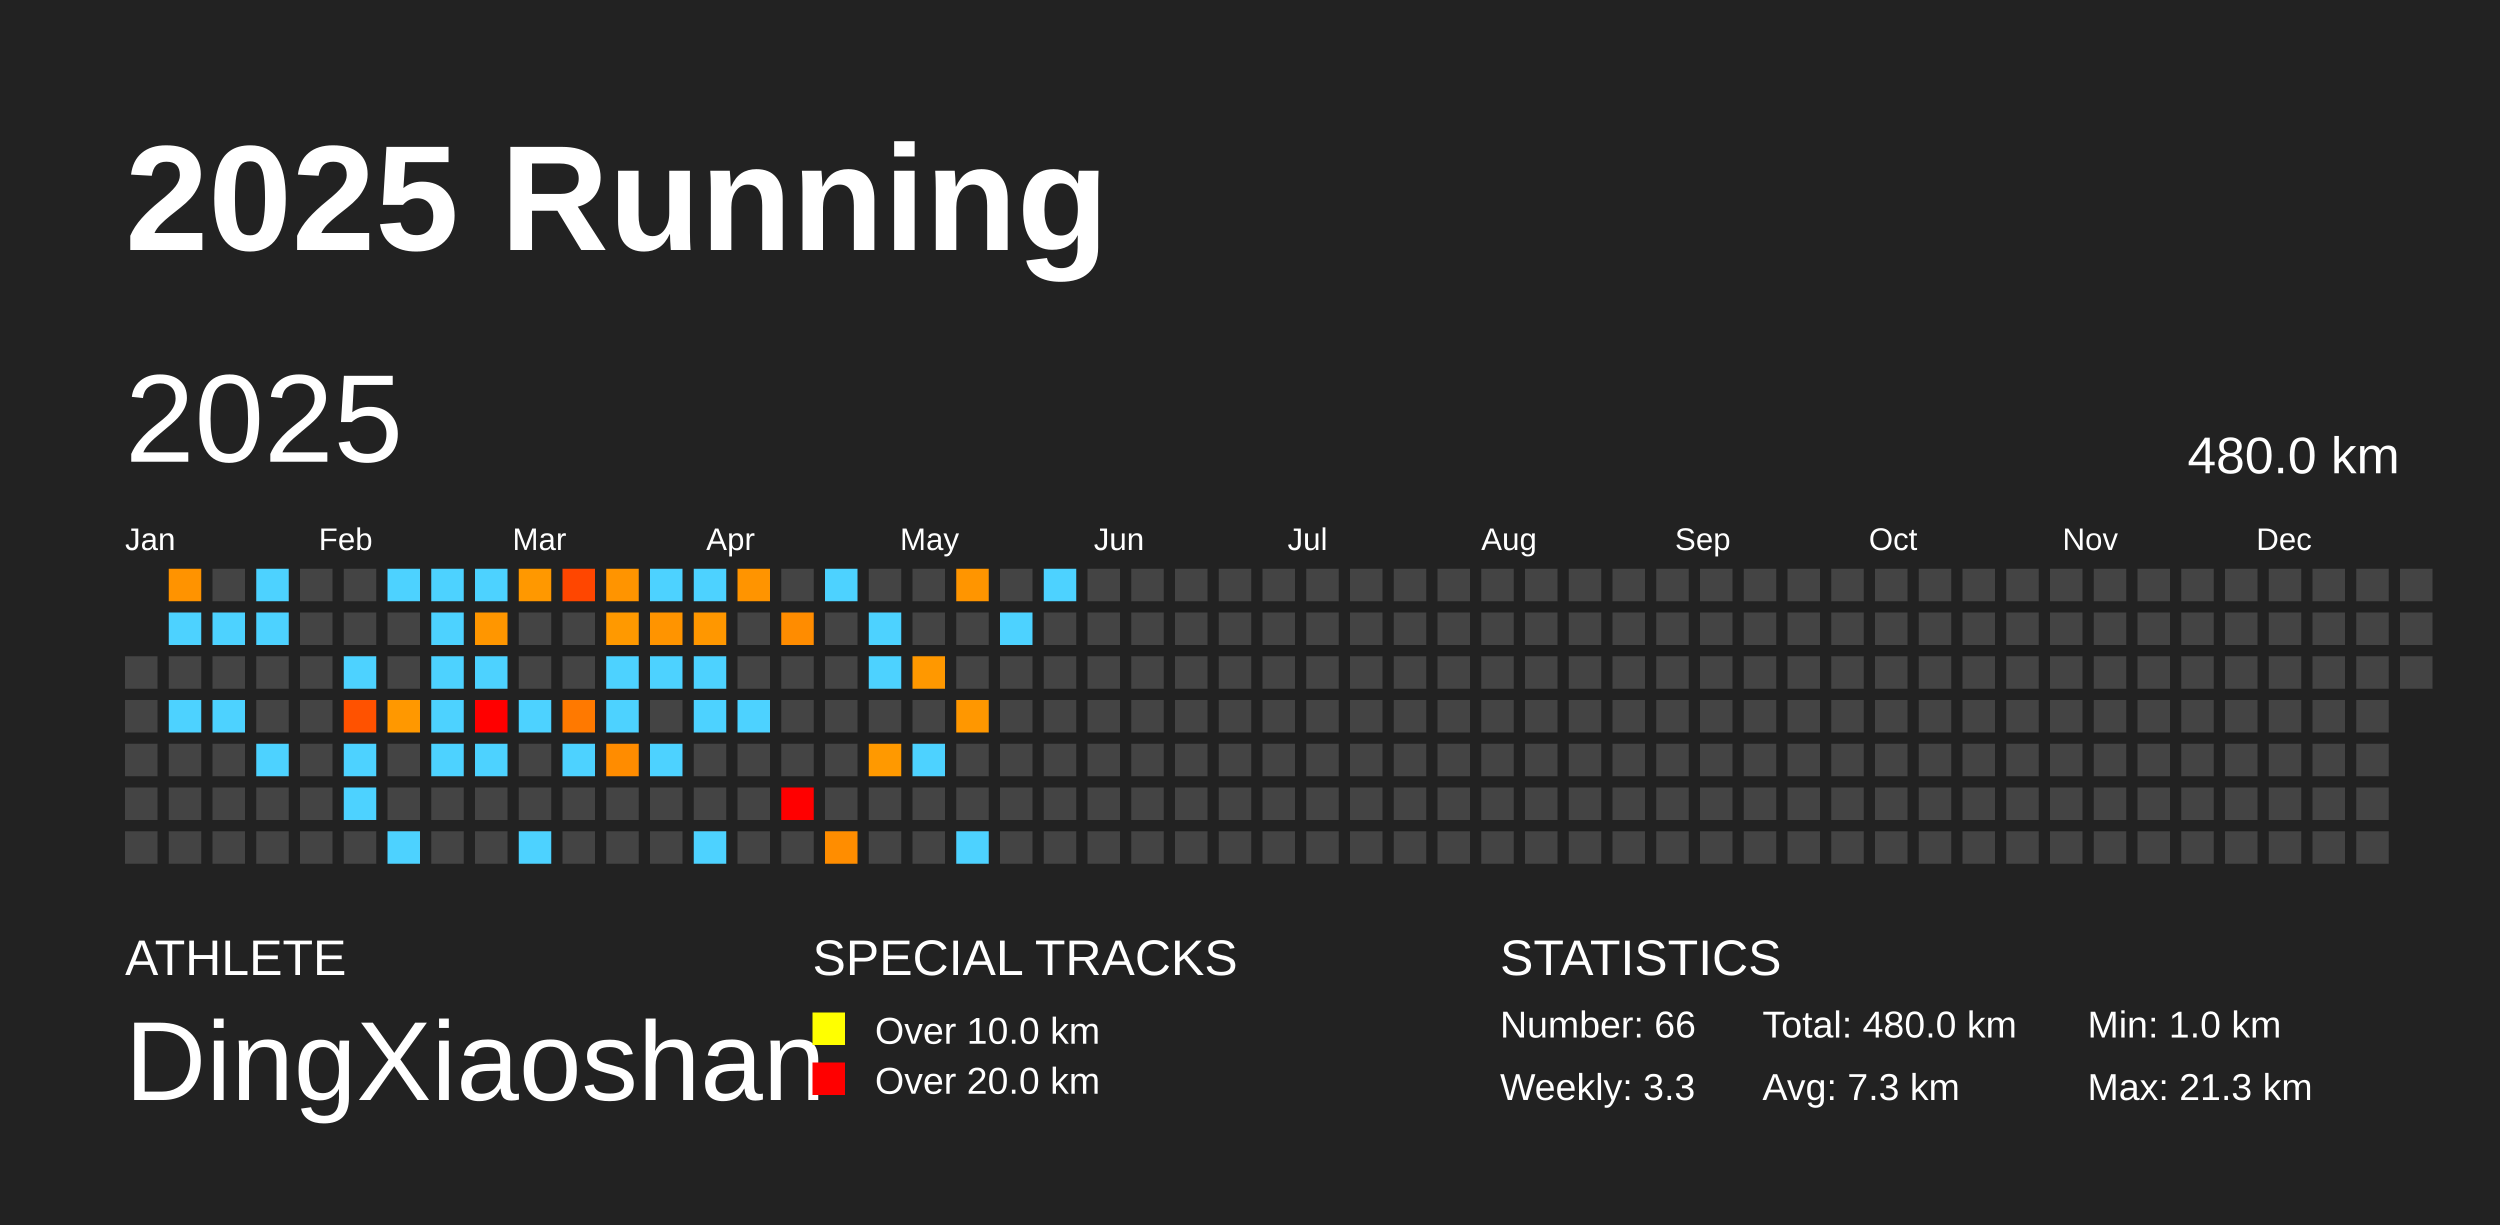
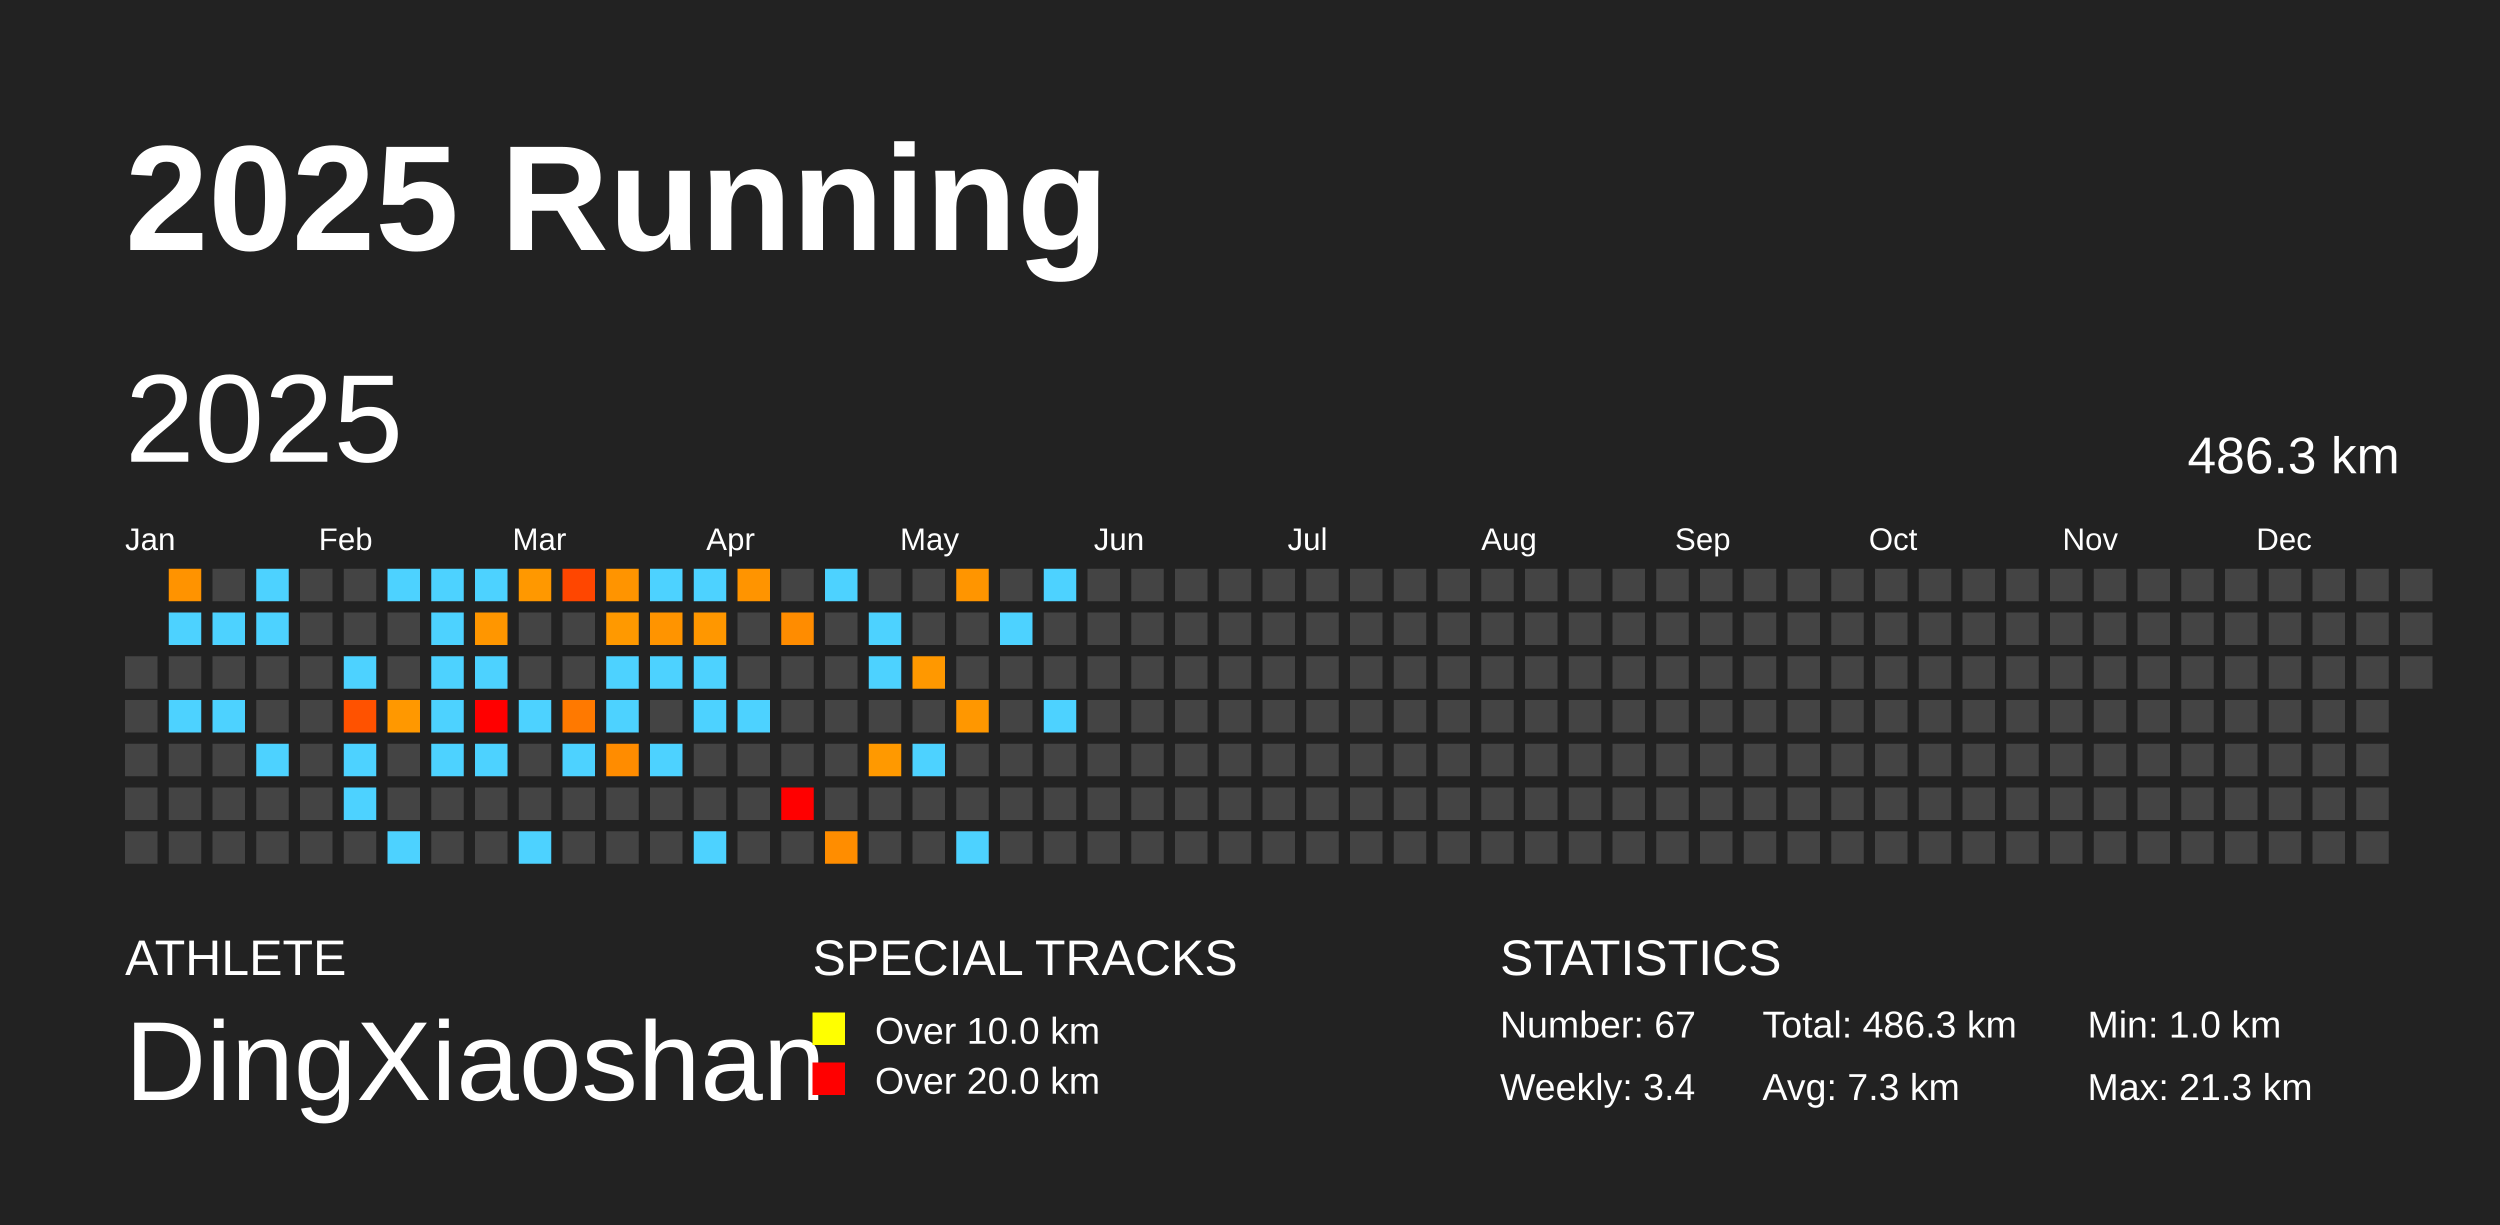
<svg xmlns="http://www.w3.org/2000/svg" baseProfile="full" height="98mm" version="1.1" viewBox="0,0,200,98" width="200mm">
  <defs />
  <rect fill="#222222" height="98" width="200" x="0" y="0" />
  <text fill="#FFFFFF" style="font-size:12px; font-family:Arial; font-weight:bold;" x="10" y="20">2025 Running</text>
  <text fill="#FFFFFF" style="font-size:4px; font-family:Arial" x="10" y="78">ATHLETE</text>
  <text fill="#FFFFFF" style="font-size:9px; font-family:Arial" x="10" y="88">DingXiaoshan</text>
  <text fill="#FFFFFF" style="font-size:4px; font-family:Arial" x="65" y="78">SPECIAL TRACKS</text>
  <rect fill="yellow" height="2.6" width="2.6" x="65" y="81" />
  <text fill="#FFFFFF" style="font-size:3px; font-family:Arial" x="70" y="83.5">Over 10.0 km</text>
  <rect fill="red" height="2.6" width="2.6" x="65" y="85" />
  <text fill="#FFFFFF" style="font-size:3px; font-family:Arial" x="70" y="87.5">Over 20.0 km</text>
  <text fill="#FFFFFF" style="font-size:4px; font-family:Arial" x="120" y="78">STATISTICS</text>
-   <text fill="#FFFFFF" style="font-size:3px; font-family:Arial" x="120" y="83">Number: 66</text>
-   <text fill="#FFFFFF" style="font-size:3px; font-family:Arial" x="120" y="88">Weekly: 3.3</text>
-   <text fill="#FFFFFF" style="font-size:3px; font-family:Arial" x="141" y="83">Total: 480.0 km</text>
+   <text fill="#FFFFFF" style="font-size:3px; font-family:Arial" x="120" y="83">Number: 67</text>
+   <text fill="#FFFFFF" style="font-size:3px; font-family:Arial" x="120" y="88">Weekly: 3.4</text>
+   <text fill="#FFFFFF" style="font-size:3px; font-family:Arial" x="141" y="83">Total: 486.3 km</text>
  <text fill="#FFFFFF" style="font-size:3px; font-family:Arial" x="141" y="88">Avg: 7.3 km</text>
  <text fill="#FFFFFF" style="font-size:3px; font-family:Arial" x="167" y="83">Min: 1.0 km</text>
  <text fill="#FFFFFF" style="font-size:3px; font-family:Arial" x="167" y="88">Max: 21.3 km</text>
  <text dominant-baseline="hanging" fill="#FFFFFF" style="font-size:10.0px; font-family:Arial;" x="10" y="30">2025</text>
-   <text dominant-baseline="hanging" fill="#FFFFFF" style="font-size:4.125px; font-family:Arial;" x="175" y="35">480.0 km</text>
+   <text dominant-baseline="hanging" fill="#FFFFFF" style="font-size:4.125px; font-family:Arial;" x="175" y="35">486.3 km</text>
  <text fill="#FFFFFF" style="font-size:2.5px; font-family:Arial" x="10.0" y="44">Jan</text>
  <text fill="#FFFFFF" style="font-size:2.5px; font-family:Arial" x="25.5" y="44">Feb</text>
  <text fill="#FFFFFF" style="font-size:2.5px; font-family:Arial" x="41.0" y="44">Mar</text>
  <text fill="#FFFFFF" style="font-size:2.5px; font-family:Arial" x="56.5" y="44">Apr</text>
  <text fill="#FFFFFF" style="font-size:2.5px; font-family:Arial" x="72.0" y="44">May</text>
  <text fill="#FFFFFF" style="font-size:2.5px; font-family:Arial" x="87.5" y="44">Jun</text>
  <text fill="#FFFFFF" style="font-size:2.5px; font-family:Arial" x="103.0" y="44">Jul</text>
  <text fill="#FFFFFF" style="font-size:2.5px; font-family:Arial" x="118.5" y="44">Aug</text>
  <text fill="#FFFFFF" style="font-size:2.5px; font-family:Arial" x="134.0" y="44">Sep</text>
  <text fill="#FFFFFF" style="font-size:2.5px; font-family:Arial" x="149.5" y="44">Oct</text>
  <text fill="#FFFFFF" style="font-size:2.5px; font-family:Arial" x="165.0" y="44">Nov</text>
  <text fill="#FFFFFF" style="font-size:2.5px; font-family:Arial" x="180.5" y="44">Dec</text>
  <rect fill="#444444" height="2.6" width="2.6" x="10.0" y="52.5" />
  <rect fill="#444444" height="2.6" width="2.6" x="10.0" y="56.0" />
  <rect fill="#444444" height="2.6" width="2.6" x="10.0" y="59.5" />
  <rect fill="#444444" height="2.6" width="2.6" x="10.0" y="63.0" />
  <rect fill="#444444" height="2.6" width="2.6" x="10.0" y="66.5" />
  <rect fill="#ff9300" height="2.6" width="2.6" x="13.5" y="45.5" />
  <rect fill="#4dd2ff" height="2.6" width="2.6" x="13.5" y="49.0" />
  <rect fill="#444444" height="2.6" width="2.6" x="13.5" y="52.5" />
  <rect fill="#4dd2ff" height="2.6" width="2.6" x="13.5" y="56.0" />
  <rect fill="#444444" height="2.6" width="2.6" x="13.5" y="59.5" />
  <rect fill="#444444" height="2.6" width="2.6" x="13.5" y="63.0" />
  <rect fill="#444444" height="2.6" width="2.6" x="13.5" y="66.5" />
  <rect fill="#444444" height="2.6" width="2.6" x="17.0" y="45.5" />
  <rect fill="#4dd2ff" height="2.6" width="2.6" x="17.0" y="49.0" />
  <rect fill="#444444" height="2.6" width="2.6" x="17.0" y="52.5" />
  <rect fill="#4dd2ff" height="2.6" width="2.6" x="17.0" y="56.0" />
  <rect fill="#444444" height="2.6" width="2.6" x="17.0" y="59.5" />
  <rect fill="#444444" height="2.6" width="2.6" x="17.0" y="63.0" />
  <rect fill="#444444" height="2.6" width="2.6" x="17.0" y="66.5" />
  <rect fill="#4dd2ff" height="2.6" width="2.6" x="20.5" y="45.5" />
  <rect fill="#4dd2ff" height="2.6" width="2.6" x="20.5" y="49.0" />
  <rect fill="#444444" height="2.6" width="2.6" x="20.5" y="52.5" />
  <rect fill="#444444" height="2.6" width="2.6" x="20.5" y="56.0" />
  <rect fill="#4dd2ff" height="2.6" width="2.6" x="20.5" y="59.5" />
  <rect fill="#444444" height="2.6" width="2.6" x="20.5" y="63.0" />
  <rect fill="#444444" height="2.6" width="2.6" x="20.5" y="66.5" />
  <rect fill="#444444" height="2.6" width="2.6" x="24.0" y="45.5" />
  <rect fill="#444444" height="2.6" width="2.6" x="24.0" y="49.0" />
  <rect fill="#444444" height="2.6" width="2.6" x="24.0" y="52.5" />
  <rect fill="#444444" height="2.6" width="2.6" x="24.0" y="56.0" />
  <rect fill="#444444" height="2.6" width="2.6" x="24.0" y="59.5" />
  <rect fill="#444444" height="2.6" width="2.6" x="24.0" y="63.0" />
  <rect fill="#444444" height="2.6" width="2.6" x="24.0" y="66.5" />
  <rect fill="#444444" height="2.6" width="2.6" x="27.5" y="45.5" />
  <rect fill="#444444" height="2.6" width="2.6" x="27.5" y="49.0" />
  <rect fill="#4dd2ff" height="2.6" width="2.6" x="27.5" y="52.5" />
  <rect fill="#ff5200" height="2.6" width="2.6" x="27.5" y="56.0" />
  <rect fill="#4dd2ff" height="2.6" width="2.6" x="27.5" y="59.5" />
  <rect fill="#4dd2ff" height="2.6" width="2.6" x="27.5" y="63.0" />
  <rect fill="#444444" height="2.6" width="2.6" x="27.5" y="66.5" />
  <rect fill="#4dd2ff" height="2.6" width="2.6" x="31.0" y="45.5" />
  <rect fill="#444444" height="2.6" width="2.6" x="31.0" y="49.0" />
  <rect fill="#444444" height="2.6" width="2.6" x="31.0" y="52.5" />
  <rect fill="#ff9800" height="2.6" width="2.6" x="31.0" y="56.0" />
  <rect fill="#444444" height="2.6" width="2.6" x="31.0" y="59.5" />
  <rect fill="#444444" height="2.6" width="2.6" x="31.0" y="63.0" />
  <rect fill="#4dd2ff" height="2.6" width="2.6" x="31.0" y="66.5" />
  <rect fill="#4dd2ff" height="2.6" width="2.6" x="34.5" y="45.5" />
  <rect fill="#4dd2ff" height="2.6" width="2.6" x="34.5" y="49.0" />
  <rect fill="#4dd2ff" height="2.6" width="2.6" x="34.5" y="52.5" />
  <rect fill="#4dd2ff" height="2.6" width="2.6" x="34.5" y="56.0" />
  <rect fill="#4dd2ff" height="2.6" width="2.6" x="34.5" y="59.5" />
  <rect fill="#444444" height="2.6" width="2.6" x="34.5" y="63.0" />
  <rect fill="#444444" height="2.6" width="2.6" x="34.5" y="66.5" />
  <rect fill="#4dd2ff" height="2.6" width="2.6" x="38.0" y="45.5" />
  <rect fill="#ff9600" height="2.6" width="2.6" x="38.0" y="49.0" />
  <rect fill="#4dd2ff" height="2.6" width="2.6" x="38.0" y="52.5" />
  <rect fill="red" height="2.6" width="2.6" x="38.0" y="56.0" />
  <rect fill="#4dd2ff" height="2.6" width="2.6" x="38.0" y="59.5" />
  <rect fill="#444444" height="2.6" width="2.6" x="38.0" y="63.0" />
  <rect fill="#444444" height="2.6" width="2.6" x="38.0" y="66.5" />
  <rect fill="#ff9800" height="2.6" width="2.6" x="41.5" y="45.5" />
  <rect fill="#444444" height="2.6" width="2.6" x="41.5" y="49.0" />
  <rect fill="#444444" height="2.6" width="2.6" x="41.5" y="52.5" />
  <rect fill="#4dd2ff" height="2.6" width="2.6" x="41.5" y="56.0" />
  <rect fill="#444444" height="2.6" width="2.6" x="41.5" y="59.5" />
  <rect fill="#444444" height="2.6" width="2.6" x="41.5" y="63.0" />
  <rect fill="#4dd2ff" height="2.6" width="2.6" x="41.5" y="66.5" />
  <rect fill="#ff4600" height="2.6" width="2.6" x="45.0" y="45.5" />
  <rect fill="#444444" height="2.6" width="2.6" x="45.0" y="49.0" />
  <rect fill="#444444" height="2.6" width="2.6" x="45.0" y="52.5" />
  <rect fill="#ff7900" height="2.6" width="2.6" x="45.0" y="56.0" />
  <rect fill="#4dd2ff" height="2.6" width="2.6" x="45.0" y="59.5" />
  <rect fill="#444444" height="2.6" width="2.6" x="45.0" y="63.0" />
  <rect fill="#444444" height="2.6" width="2.6" x="45.0" y="66.5" />
  <rect fill="#ff9400" height="2.6" width="2.6" x="48.5" y="45.5" />
  <rect fill="#ff9900" height="2.6" width="2.6" x="48.5" y="49.0" />
  <rect fill="#4dd2ff" height="2.6" width="2.6" x="48.5" y="52.5" />
  <rect fill="#4dd2ff" height="2.6" width="2.6" x="48.5" y="56.0" />
  <rect fill="#ff8c00" height="2.6" width="2.6" x="48.5" y="59.5" />
  <rect fill="#444444" height="2.6" width="2.6" x="48.5" y="63.0" />
  <rect fill="#444444" height="2.6" width="2.6" x="48.5" y="66.5" />
  <rect fill="#4dd2ff" height="2.6" width="2.6" x="52.0" y="45.5" />
  <rect fill="#ff9400" height="2.6" width="2.6" x="52.0" y="49.0" />
  <rect fill="#4dd2ff" height="2.6" width="2.6" x="52.0" y="52.5" />
  <rect fill="#444444" height="2.6" width="2.6" x="52.0" y="56.0" />
  <rect fill="#4dd2ff" height="2.6" width="2.6" x="52.0" y="59.5" />
  <rect fill="#444444" height="2.6" width="2.6" x="52.0" y="63.0" />
  <rect fill="#444444" height="2.6" width="2.6" x="52.0" y="66.5" />
  <rect fill="#4dd2ff" height="2.6" width="2.6" x="55.5" y="45.5" />
  <rect fill="#ff9700" height="2.6" width="2.6" x="55.5" y="49.0" />
  <rect fill="#4dd2ff" height="2.6" width="2.6" x="55.5" y="52.5" />
  <rect fill="#4dd2ff" height="2.6" width="2.6" x="55.5" y="56.0" />
  <rect fill="#444444" height="2.6" width="2.6" x="55.5" y="59.5" />
  <rect fill="#444444" height="2.6" width="2.6" x="55.5" y="63.0" />
  <rect fill="#4dd2ff" height="2.6" width="2.6" x="55.5" y="66.5" />
  <rect fill="#ff9400" height="2.6" width="2.6" x="59.0" y="45.5" />
  <rect fill="#444444" height="2.6" width="2.6" x="59.0" y="49.0" />
  <rect fill="#444444" height="2.6" width="2.6" x="59.0" y="52.5" />
  <rect fill="#4dd2ff" height="2.6" width="2.6" x="59.0" y="56.0" />
  <rect fill="#444444" height="2.6" width="2.6" x="59.0" y="59.5" />
  <rect fill="#444444" height="2.6" width="2.6" x="59.0" y="63.0" />
  <rect fill="#444444" height="2.6" width="2.6" x="59.0" y="66.5" />
  <rect fill="#444444" height="2.6" width="2.6" x="62.5" y="45.5" />
  <rect fill="#ff8c00" height="2.6" width="2.6" x="62.5" y="49.0" />
  <rect fill="#444444" height="2.6" width="2.6" x="62.5" y="52.5" />
  <rect fill="#444444" height="2.6" width="2.6" x="62.5" y="56.0" />
  <rect fill="#444444" height="2.6" width="2.6" x="62.5" y="59.5" />
  <rect fill="red" height="2.6" width="2.6" x="62.5" y="63.0" />
  <rect fill="#444444" height="2.6" width="2.6" x="62.5" y="66.5" />
  <rect fill="#4dd2ff" height="2.6" width="2.6" x="66.0" y="45.5" />
  <rect fill="#444444" height="2.6" width="2.6" x="66.0" y="49.0" />
  <rect fill="#444444" height="2.6" width="2.6" x="66.0" y="52.5" />
  <rect fill="#444444" height="2.6" width="2.6" x="66.0" y="56.0" />
  <rect fill="#444444" height="2.6" width="2.6" x="66.0" y="59.5" />
  <rect fill="#444444" height="2.6" width="2.6" x="66.0" y="63.0" />
  <rect fill="#ff8d00" height="2.6" width="2.6" x="66.0" y="66.5" />
  <rect fill="#444444" height="2.6" width="2.6" x="69.5" y="45.5" />
  <rect fill="#4dd2ff" height="2.6" width="2.6" x="69.5" y="49.0" />
  <rect fill="#4dd2ff" height="2.6" width="2.6" x="69.5" y="52.5" />
  <rect fill="#444444" height="2.6" width="2.6" x="69.5" y="56.0" />
  <rect fill="#ff9900" height="2.6" width="2.6" x="69.5" y="59.5" />
  <rect fill="#444444" height="2.6" width="2.6" x="69.5" y="63.0" />
  <rect fill="#444444" height="2.6" width="2.6" x="69.5" y="66.5" />
  <rect fill="#444444" height="2.6" width="2.6" x="73.0" y="45.5" />
  <rect fill="#444444" height="2.6" width="2.6" x="73.0" y="49.0" />
  <rect fill="#ff9800" height="2.6" width="2.6" x="73.0" y="52.5" />
  <rect fill="#444444" height="2.6" width="2.6" x="73.0" y="56.0" />
  <rect fill="#4dd2ff" height="2.6" width="2.6" x="73.0" y="59.5" />
  <rect fill="#444444" height="2.6" width="2.6" x="73.0" y="63.0" />
  <rect fill="#444444" height="2.6" width="2.6" x="73.0" y="66.5" />
  <rect fill="#ff9500" height="2.6" width="2.6" x="76.5" y="45.5" />
  <rect fill="#444444" height="2.6" width="2.6" x="76.5" y="49.0" />
  <rect fill="#444444" height="2.6" width="2.6" x="76.5" y="52.5" />
  <rect fill="#ff9700" height="2.6" width="2.6" x="76.5" y="56.0" />
  <rect fill="#444444" height="2.6" width="2.6" x="76.5" y="59.5" />
  <rect fill="#444444" height="2.6" width="2.6" x="76.5" y="63.0" />
  <rect fill="#4dd2ff" height="2.6" width="2.6" x="76.5" y="66.5" />
  <rect fill="#444444" height="2.6" width="2.6" x="80.0" y="45.5" />
  <rect fill="#4dd2ff" height="2.6" width="2.6" x="80.0" y="49.0" />
  <rect fill="#444444" height="2.6" width="2.6" x="80.0" y="52.5" />
  <rect fill="#444444" height="2.6" width="2.6" x="80.0" y="56.0" />
  <rect fill="#444444" height="2.6" width="2.6" x="80.0" y="59.5" />
  <rect fill="#444444" height="2.6" width="2.6" x="80.0" y="63.0" />
  <rect fill="#444444" height="2.6" width="2.6" x="80.0" y="66.5" />
  <rect fill="#4dd2ff" height="2.6" width="2.6" x="83.5" y="45.5" />
  <rect fill="#444444" height="2.6" width="2.6" x="83.5" y="49.0" />
  <rect fill="#444444" height="2.6" width="2.6" x="83.5" y="52.5" />
-   <rect fill="#444444" height="2.6" width="2.6" x="83.5" y="56.0" />
+   <rect fill="#4dd2ff" height="2.6" width="2.6" x="83.5" y="56.0" />
  <rect fill="#444444" height="2.6" width="2.6" x="83.5" y="59.5" />
  <rect fill="#444444" height="2.6" width="2.6" x="83.5" y="63.0" />
  <rect fill="#444444" height="2.6" width="2.6" x="83.5" y="66.5" />
  <rect fill="#444444" height="2.6" width="2.6" x="87.0" y="45.5" />
  <rect fill="#444444" height="2.6" width="2.6" x="87.0" y="49.0" />
  <rect fill="#444444" height="2.6" width="2.6" x="87.0" y="52.5" />
  <rect fill="#444444" height="2.6" width="2.6" x="87.0" y="56.0" />
  <rect fill="#444444" height="2.6" width="2.6" x="87.0" y="59.5" />
  <rect fill="#444444" height="2.6" width="2.6" x="87.0" y="63.0" />
  <rect fill="#444444" height="2.6" width="2.6" x="87.0" y="66.5" />
  <rect fill="#444444" height="2.6" width="2.6" x="90.5" y="45.5" />
  <rect fill="#444444" height="2.6" width="2.6" x="90.5" y="49.0" />
  <rect fill="#444444" height="2.6" width="2.6" x="90.5" y="52.5" />
  <rect fill="#444444" height="2.6" width="2.6" x="90.5" y="56.0" />
  <rect fill="#444444" height="2.6" width="2.6" x="90.5" y="59.5" />
  <rect fill="#444444" height="2.6" width="2.6" x="90.5" y="63.0" />
  <rect fill="#444444" height="2.6" width="2.6" x="90.5" y="66.5" />
  <rect fill="#444444" height="2.6" width="2.6" x="94.0" y="45.5" />
  <rect fill="#444444" height="2.6" width="2.6" x="94.0" y="49.0" />
  <rect fill="#444444" height="2.6" width="2.6" x="94.0" y="52.5" />
  <rect fill="#444444" height="2.6" width="2.6" x="94.0" y="56.0" />
  <rect fill="#444444" height="2.6" width="2.6" x="94.0" y="59.5" />
  <rect fill="#444444" height="2.6" width="2.6" x="94.0" y="63.0" />
  <rect fill="#444444" height="2.6" width="2.6" x="94.0" y="66.5" />
  <rect fill="#444444" height="2.6" width="2.6" x="97.5" y="45.5" />
  <rect fill="#444444" height="2.6" width="2.6" x="97.5" y="49.0" />
  <rect fill="#444444" height="2.6" width="2.6" x="97.5" y="52.5" />
  <rect fill="#444444" height="2.6" width="2.6" x="97.5" y="56.0" />
  <rect fill="#444444" height="2.6" width="2.6" x="97.5" y="59.5" />
  <rect fill="#444444" height="2.6" width="2.6" x="97.5" y="63.0" />
  <rect fill="#444444" height="2.6" width="2.6" x="97.5" y="66.5" />
  <rect fill="#444444" height="2.6" width="2.6" x="101.0" y="45.5" />
  <rect fill="#444444" height="2.6" width="2.6" x="101.0" y="49.0" />
  <rect fill="#444444" height="2.6" width="2.6" x="101.0" y="52.5" />
  <rect fill="#444444" height="2.6" width="2.6" x="101.0" y="56.0" />
  <rect fill="#444444" height="2.6" width="2.6" x="101.0" y="59.5" />
  <rect fill="#444444" height="2.6" width="2.6" x="101.0" y="63.0" />
  <rect fill="#444444" height="2.6" width="2.6" x="101.0" y="66.5" />
  <rect fill="#444444" height="2.6" width="2.6" x="104.5" y="45.5" />
  <rect fill="#444444" height="2.6" width="2.6" x="104.5" y="49.0" />
  <rect fill="#444444" height="2.6" width="2.6" x="104.5" y="52.5" />
  <rect fill="#444444" height="2.6" width="2.6" x="104.5" y="56.0" />
  <rect fill="#444444" height="2.6" width="2.6" x="104.5" y="59.5" />
  <rect fill="#444444" height="2.6" width="2.6" x="104.5" y="63.0" />
  <rect fill="#444444" height="2.6" width="2.6" x="104.5" y="66.5" />
  <rect fill="#444444" height="2.6" width="2.6" x="108.0" y="45.5" />
  <rect fill="#444444" height="2.6" width="2.6" x="108.0" y="49.0" />
  <rect fill="#444444" height="2.6" width="2.6" x="108.0" y="52.5" />
  <rect fill="#444444" height="2.6" width="2.6" x="108.0" y="56.0" />
  <rect fill="#444444" height="2.6" width="2.6" x="108.0" y="59.5" />
  <rect fill="#444444" height="2.6" width="2.6" x="108.0" y="63.0" />
  <rect fill="#444444" height="2.6" width="2.6" x="108.0" y="66.5" />
  <rect fill="#444444" height="2.6" width="2.6" x="111.5" y="45.5" />
  <rect fill="#444444" height="2.6" width="2.6" x="111.5" y="49.0" />
  <rect fill="#444444" height="2.6" width="2.6" x="111.5" y="52.5" />
  <rect fill="#444444" height="2.6" width="2.6" x="111.5" y="56.0" />
  <rect fill="#444444" height="2.6" width="2.6" x="111.5" y="59.5" />
  <rect fill="#444444" height="2.6" width="2.6" x="111.5" y="63.0" />
  <rect fill="#444444" height="2.6" width="2.6" x="111.5" y="66.5" />
  <rect fill="#444444" height="2.6" width="2.6" x="115.0" y="45.5" />
  <rect fill="#444444" height="2.6" width="2.6" x="115.0" y="49.0" />
  <rect fill="#444444" height="2.6" width="2.6" x="115.0" y="52.5" />
  <rect fill="#444444" height="2.6" width="2.6" x="115.0" y="56.0" />
  <rect fill="#444444" height="2.6" width="2.6" x="115.0" y="59.5" />
  <rect fill="#444444" height="2.6" width="2.6" x="115.0" y="63.0" />
  <rect fill="#444444" height="2.6" width="2.6" x="115.0" y="66.5" />
  <rect fill="#444444" height="2.6" width="2.6" x="118.5" y="45.5" />
  <rect fill="#444444" height="2.6" width="2.6" x="118.5" y="49.0" />
  <rect fill="#444444" height="2.6" width="2.6" x="118.5" y="52.5" />
  <rect fill="#444444" height="2.6" width="2.6" x="118.5" y="56.0" />
  <rect fill="#444444" height="2.6" width="2.6" x="118.5" y="59.5" />
  <rect fill="#444444" height="2.6" width="2.6" x="118.5" y="63.0" />
  <rect fill="#444444" height="2.6" width="2.6" x="118.5" y="66.5" />
  <rect fill="#444444" height="2.6" width="2.6" x="122.0" y="45.5" />
  <rect fill="#444444" height="2.6" width="2.6" x="122.0" y="49.0" />
  <rect fill="#444444" height="2.6" width="2.6" x="122.0" y="52.5" />
  <rect fill="#444444" height="2.6" width="2.6" x="122.0" y="56.0" />
  <rect fill="#444444" height="2.6" width="2.6" x="122.0" y="59.5" />
  <rect fill="#444444" height="2.6" width="2.6" x="122.0" y="63.0" />
  <rect fill="#444444" height="2.6" width="2.6" x="122.0" y="66.5" />
  <rect fill="#444444" height="2.6" width="2.6" x="125.5" y="45.5" />
  <rect fill="#444444" height="2.6" width="2.6" x="125.5" y="49.0" />
  <rect fill="#444444" height="2.6" width="2.6" x="125.5" y="52.5" />
  <rect fill="#444444" height="2.6" width="2.6" x="125.5" y="56.0" />
  <rect fill="#444444" height="2.6" width="2.6" x="125.5" y="59.5" />
  <rect fill="#444444" height="2.6" width="2.6" x="125.5" y="63.0" />
  <rect fill="#444444" height="2.6" width="2.6" x="125.5" y="66.5" />
  <rect fill="#444444" height="2.6" width="2.6" x="129.0" y="45.5" />
  <rect fill="#444444" height="2.6" width="2.6" x="129.0" y="49.0" />
  <rect fill="#444444" height="2.6" width="2.6" x="129.0" y="52.5" />
  <rect fill="#444444" height="2.6" width="2.6" x="129.0" y="56.0" />
  <rect fill="#444444" height="2.6" width="2.6" x="129.0" y="59.5" />
  <rect fill="#444444" height="2.6" width="2.6" x="129.0" y="63.0" />
  <rect fill="#444444" height="2.6" width="2.6" x="129.0" y="66.5" />
  <rect fill="#444444" height="2.6" width="2.6" x="132.5" y="45.5" />
  <rect fill="#444444" height="2.6" width="2.6" x="132.5" y="49.0" />
  <rect fill="#444444" height="2.6" width="2.6" x="132.5" y="52.5" />
  <rect fill="#444444" height="2.6" width="2.6" x="132.5" y="56.0" />
  <rect fill="#444444" height="2.6" width="2.6" x="132.5" y="59.5" />
  <rect fill="#444444" height="2.6" width="2.6" x="132.5" y="63.0" />
  <rect fill="#444444" height="2.6" width="2.6" x="132.5" y="66.5" />
  <rect fill="#444444" height="2.6" width="2.6" x="136.0" y="45.5" />
  <rect fill="#444444" height="2.6" width="2.6" x="136.0" y="49.0" />
  <rect fill="#444444" height="2.6" width="2.6" x="136.0" y="52.5" />
  <rect fill="#444444" height="2.6" width="2.6" x="136.0" y="56.0" />
  <rect fill="#444444" height="2.6" width="2.6" x="136.0" y="59.5" />
  <rect fill="#444444" height="2.6" width="2.6" x="136.0" y="63.0" />
  <rect fill="#444444" height="2.6" width="2.6" x="136.0" y="66.5" />
  <rect fill="#444444" height="2.6" width="2.6" x="139.5" y="45.5" />
  <rect fill="#444444" height="2.6" width="2.6" x="139.5" y="49.0" />
  <rect fill="#444444" height="2.6" width="2.6" x="139.5" y="52.5" />
  <rect fill="#444444" height="2.6" width="2.6" x="139.5" y="56.0" />
  <rect fill="#444444" height="2.6" width="2.6" x="139.5" y="59.5" />
  <rect fill="#444444" height="2.6" width="2.6" x="139.5" y="63.0" />
  <rect fill="#444444" height="2.6" width="2.6" x="139.5" y="66.5" />
  <rect fill="#444444" height="2.6" width="2.6" x="143.0" y="45.5" />
  <rect fill="#444444" height="2.6" width="2.6" x="143.0" y="49.0" />
  <rect fill="#444444" height="2.6" width="2.6" x="143.0" y="52.5" />
  <rect fill="#444444" height="2.6" width="2.6" x="143.0" y="56.0" />
  <rect fill="#444444" height="2.6" width="2.6" x="143.0" y="59.5" />
  <rect fill="#444444" height="2.6" width="2.6" x="143.0" y="63.0" />
  <rect fill="#444444" height="2.6" width="2.6" x="143.0" y="66.5" />
  <rect fill="#444444" height="2.6" width="2.6" x="146.5" y="45.5" />
  <rect fill="#444444" height="2.6" width="2.6" x="146.5" y="49.0" />
  <rect fill="#444444" height="2.6" width="2.6" x="146.5" y="52.5" />
  <rect fill="#444444" height="2.6" width="2.6" x="146.5" y="56.0" />
  <rect fill="#444444" height="2.6" width="2.6" x="146.5" y="59.5" />
  <rect fill="#444444" height="2.6" width="2.6" x="146.5" y="63.0" />
  <rect fill="#444444" height="2.6" width="2.6" x="146.5" y="66.5" />
  <rect fill="#444444" height="2.6" width="2.6" x="150.0" y="45.5" />
  <rect fill="#444444" height="2.6" width="2.6" x="150.0" y="49.0" />
  <rect fill="#444444" height="2.6" width="2.6" x="150.0" y="52.5" />
  <rect fill="#444444" height="2.6" width="2.6" x="150.0" y="56.0" />
  <rect fill="#444444" height="2.6" width="2.6" x="150.0" y="59.5" />
  <rect fill="#444444" height="2.6" width="2.6" x="150.0" y="63.0" />
  <rect fill="#444444" height="2.6" width="2.6" x="150.0" y="66.5" />
  <rect fill="#444444" height="2.6" width="2.6" x="153.5" y="45.5" />
  <rect fill="#444444" height="2.6" width="2.6" x="153.5" y="49.0" />
  <rect fill="#444444" height="2.6" width="2.6" x="153.5" y="52.5" />
  <rect fill="#444444" height="2.6" width="2.6" x="153.5" y="56.0" />
  <rect fill="#444444" height="2.6" width="2.6" x="153.5" y="59.5" />
  <rect fill="#444444" height="2.6" width="2.6" x="153.5" y="63.0" />
  <rect fill="#444444" height="2.6" width="2.6" x="153.5" y="66.5" />
  <rect fill="#444444" height="2.6" width="2.6" x="157.0" y="45.5" />
  <rect fill="#444444" height="2.6" width="2.6" x="157.0" y="49.0" />
  <rect fill="#444444" height="2.6" width="2.6" x="157.0" y="52.5" />
  <rect fill="#444444" height="2.6" width="2.6" x="157.0" y="56.0" />
  <rect fill="#444444" height="2.6" width="2.6" x="157.0" y="59.5" />
  <rect fill="#444444" height="2.6" width="2.6" x="157.0" y="63.0" />
  <rect fill="#444444" height="2.6" width="2.6" x="157.0" y="66.5" />
  <rect fill="#444444" height="2.6" width="2.6" x="160.5" y="45.5" />
  <rect fill="#444444" height="2.6" width="2.6" x="160.5" y="49.0" />
  <rect fill="#444444" height="2.6" width="2.6" x="160.5" y="52.5" />
  <rect fill="#444444" height="2.6" width="2.6" x="160.5" y="56.0" />
  <rect fill="#444444" height="2.6" width="2.6" x="160.5" y="59.5" />
  <rect fill="#444444" height="2.6" width="2.6" x="160.5" y="63.0" />
  <rect fill="#444444" height="2.6" width="2.6" x="160.5" y="66.5" />
  <rect fill="#444444" height="2.6" width="2.6" x="164.0" y="45.5" />
  <rect fill="#444444" height="2.6" width="2.6" x="164.0" y="49.0" />
  <rect fill="#444444" height="2.6" width="2.6" x="164.0" y="52.5" />
  <rect fill="#444444" height="2.6" width="2.6" x="164.0" y="56.0" />
  <rect fill="#444444" height="2.6" width="2.6" x="164.0" y="59.5" />
  <rect fill="#444444" height="2.6" width="2.6" x="164.0" y="63.0" />
  <rect fill="#444444" height="2.6" width="2.6" x="164.0" y="66.5" />
  <rect fill="#444444" height="2.6" width="2.6" x="167.5" y="45.5" />
  <rect fill="#444444" height="2.6" width="2.6" x="167.5" y="49.0" />
  <rect fill="#444444" height="2.6" width="2.6" x="167.5" y="52.5" />
  <rect fill="#444444" height="2.6" width="2.6" x="167.5" y="56.0" />
  <rect fill="#444444" height="2.6" width="2.6" x="167.5" y="59.5" />
  <rect fill="#444444" height="2.6" width="2.6" x="167.5" y="63.0" />
  <rect fill="#444444" height="2.6" width="2.6" x="167.5" y="66.5" />
  <rect fill="#444444" height="2.6" width="2.6" x="171.0" y="45.5" />
  <rect fill="#444444" height="2.6" width="2.6" x="171.0" y="49.0" />
  <rect fill="#444444" height="2.6" width="2.6" x="171.0" y="52.5" />
  <rect fill="#444444" height="2.6" width="2.6" x="171.0" y="56.0" />
  <rect fill="#444444" height="2.6" width="2.6" x="171.0" y="59.5" />
  <rect fill="#444444" height="2.6" width="2.6" x="171.0" y="63.0" />
  <rect fill="#444444" height="2.6" width="2.6" x="171.0" y="66.5" />
  <rect fill="#444444" height="2.6" width="2.6" x="174.5" y="45.5" />
  <rect fill="#444444" height="2.6" width="2.6" x="174.5" y="49.0" />
  <rect fill="#444444" height="2.6" width="2.6" x="174.5" y="52.5" />
  <rect fill="#444444" height="2.6" width="2.6" x="174.5" y="56.0" />
  <rect fill="#444444" height="2.6" width="2.6" x="174.5" y="59.5" />
  <rect fill="#444444" height="2.6" width="2.6" x="174.5" y="63.0" />
  <rect fill="#444444" height="2.6" width="2.6" x="174.5" y="66.5" />
  <rect fill="#444444" height="2.6" width="2.6" x="178.0" y="45.5" />
  <rect fill="#444444" height="2.6" width="2.6" x="178.0" y="49.0" />
  <rect fill="#444444" height="2.6" width="2.6" x="178.0" y="52.5" />
  <rect fill="#444444" height="2.6" width="2.6" x="178.0" y="56.0" />
  <rect fill="#444444" height="2.6" width="2.6" x="178.0" y="59.5" />
  <rect fill="#444444" height="2.6" width="2.6" x="178.0" y="63.0" />
  <rect fill="#444444" height="2.6" width="2.6" x="178.0" y="66.5" />
  <rect fill="#444444" height="2.6" width="2.6" x="181.5" y="45.5" />
  <rect fill="#444444" height="2.6" width="2.6" x="181.5" y="49.0" />
  <rect fill="#444444" height="2.6" width="2.6" x="181.5" y="52.5" />
  <rect fill="#444444" height="2.6" width="2.6" x="181.5" y="56.0" />
  <rect fill="#444444" height="2.6" width="2.6" x="181.5" y="59.5" />
  <rect fill="#444444" height="2.6" width="2.6" x="181.5" y="63.0" />
  <rect fill="#444444" height="2.6" width="2.6" x="181.5" y="66.5" />
  <rect fill="#444444" height="2.6" width="2.6" x="185.0" y="45.5" />
  <rect fill="#444444" height="2.6" width="2.6" x="185.0" y="49.0" />
  <rect fill="#444444" height="2.6" width="2.6" x="185.0" y="52.5" />
  <rect fill="#444444" height="2.6" width="2.6" x="185.0" y="56.0" />
  <rect fill="#444444" height="2.6" width="2.6" x="185.0" y="59.5" />
  <rect fill="#444444" height="2.6" width="2.6" x="185.0" y="63.0" />
  <rect fill="#444444" height="2.6" width="2.6" x="185.0" y="66.5" />
  <rect fill="#444444" height="2.6" width="2.6" x="188.5" y="45.5" />
  <rect fill="#444444" height="2.6" width="2.6" x="188.5" y="49.0" />
  <rect fill="#444444" height="2.6" width="2.6" x="188.5" y="52.5" />
  <rect fill="#444444" height="2.6" width="2.6" x="188.5" y="56.0" />
  <rect fill="#444444" height="2.6" width="2.6" x="188.5" y="59.5" />
  <rect fill="#444444" height="2.6" width="2.6" x="188.5" y="63.0" />
  <rect fill="#444444" height="2.6" width="2.6" x="188.5" y="66.5" />
  <rect fill="#444444" height="2.6" width="2.6" x="192.0" y="45.5" />
  <rect fill="#444444" height="2.6" width="2.6" x="192.0" y="49.0" />
  <rect fill="#444444" height="2.6" width="2.6" x="192.0" y="52.5" />
</svg>
